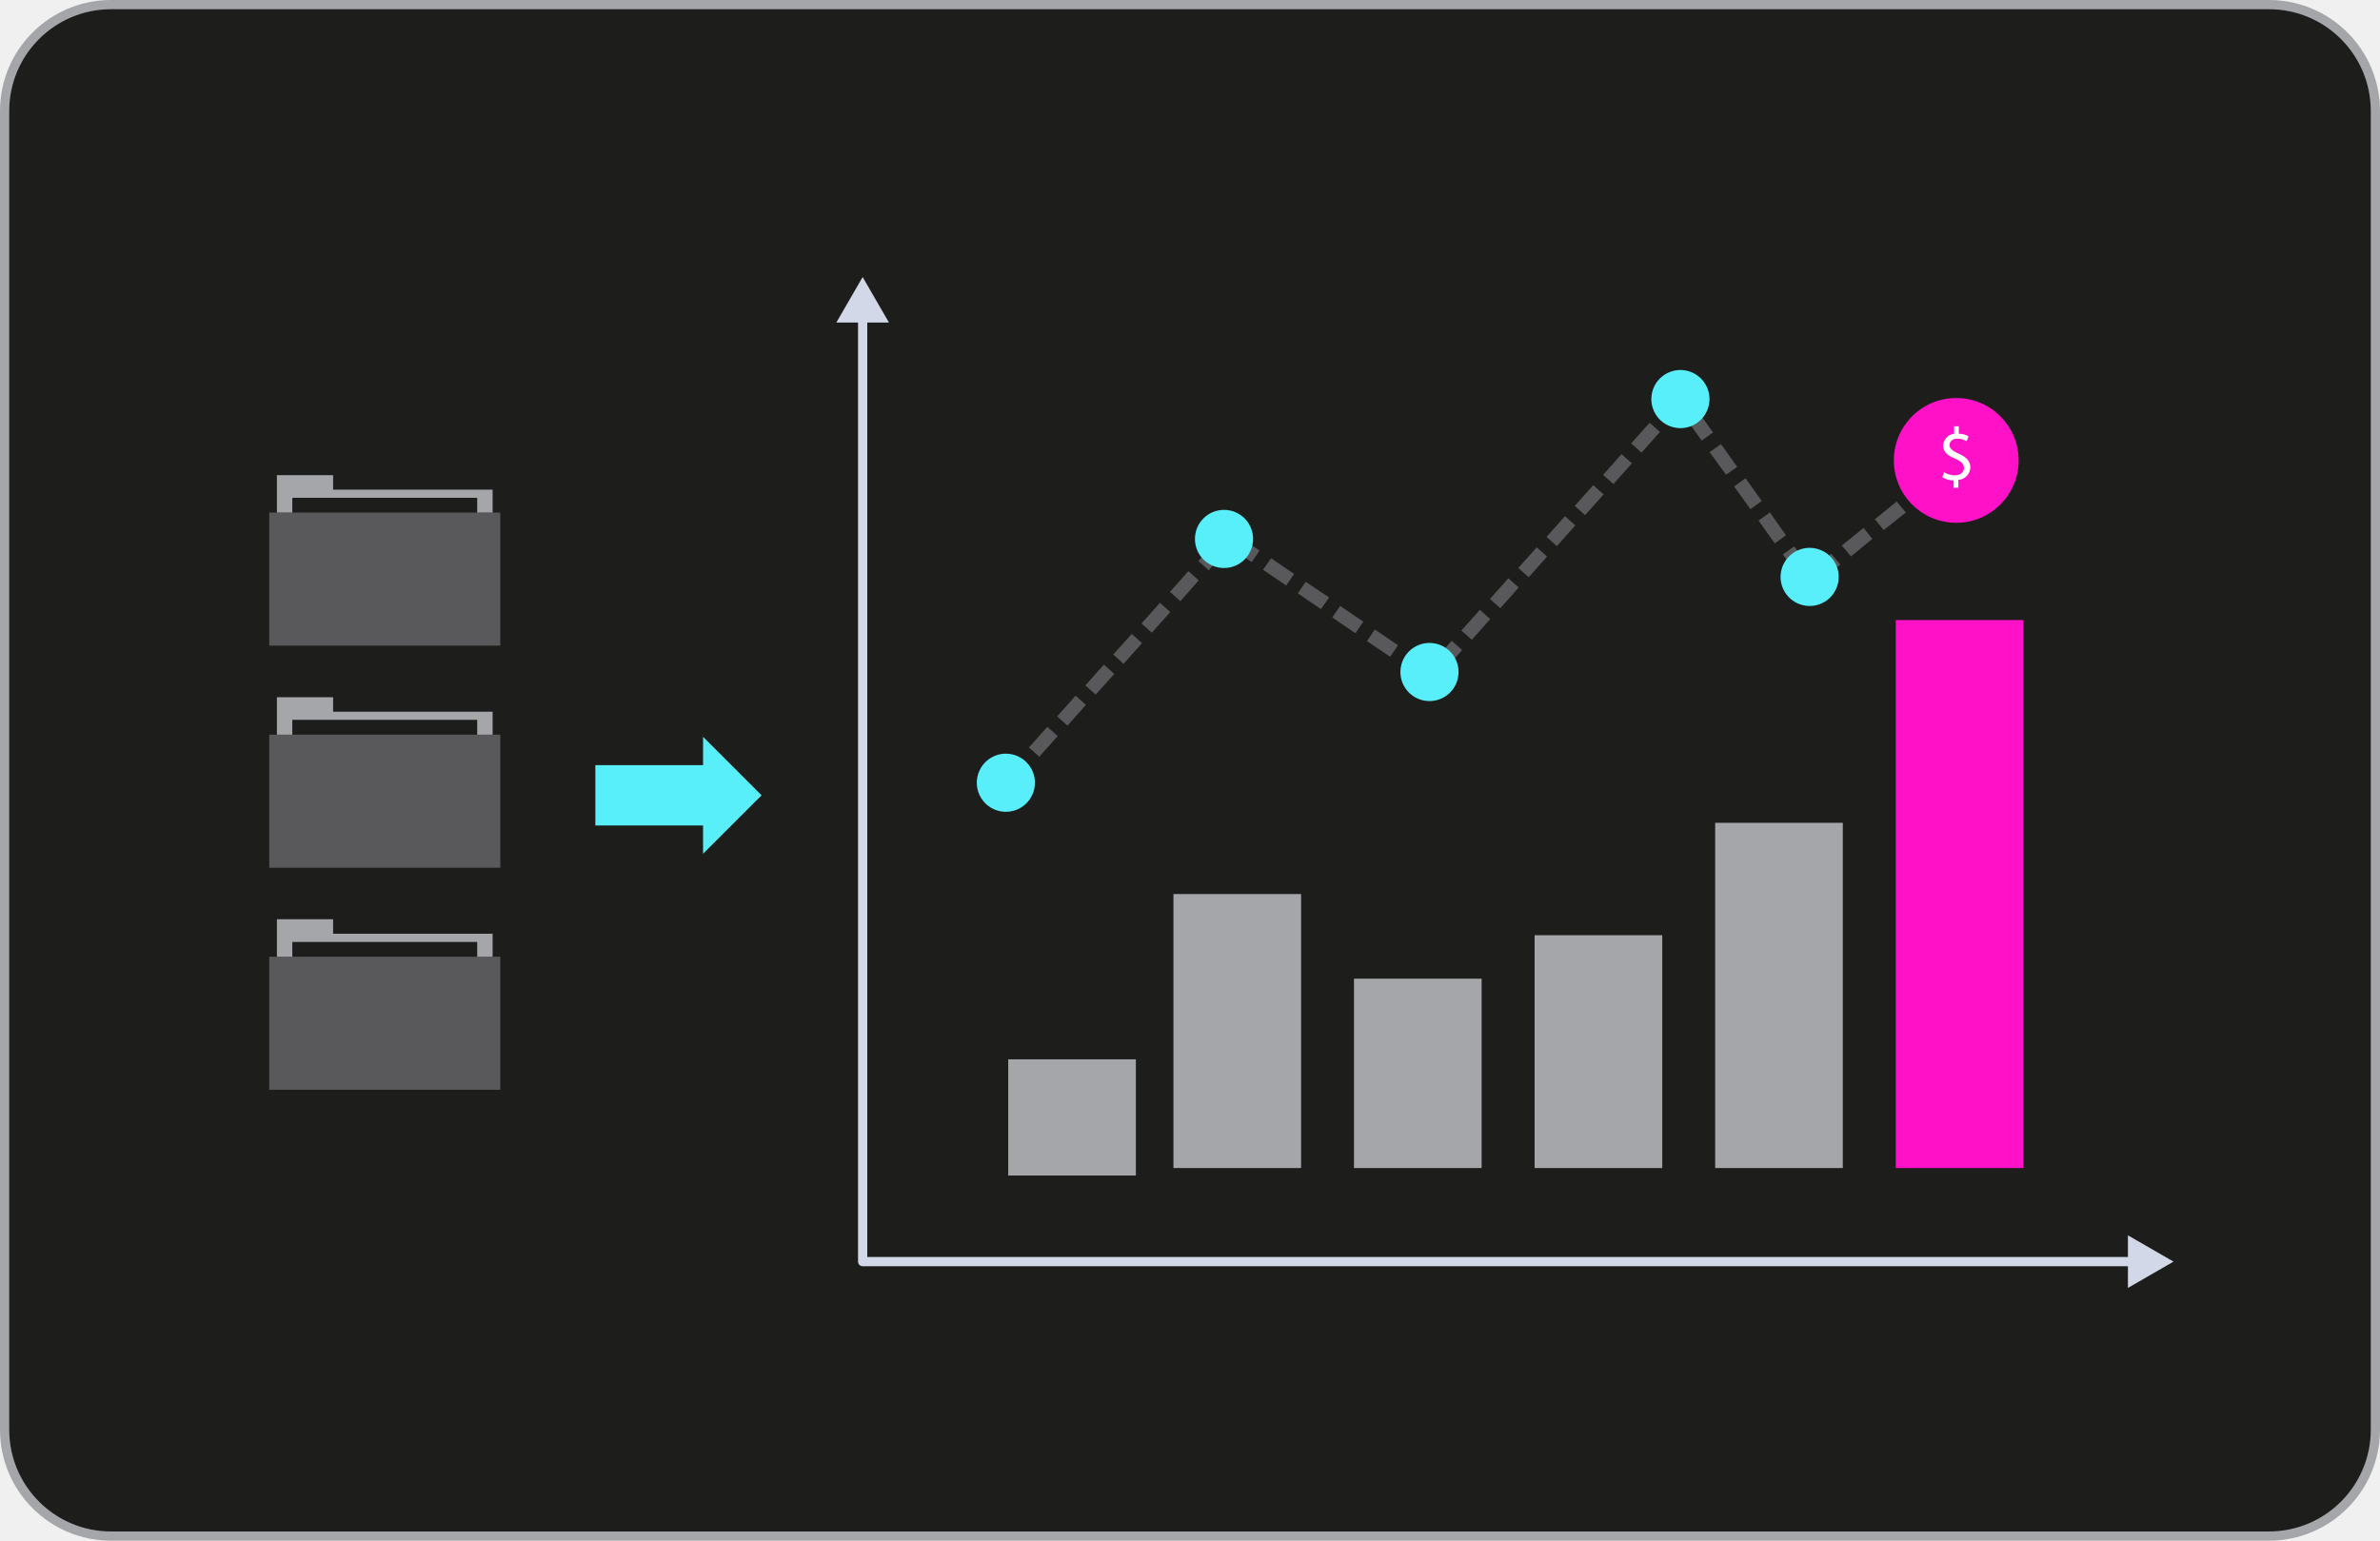
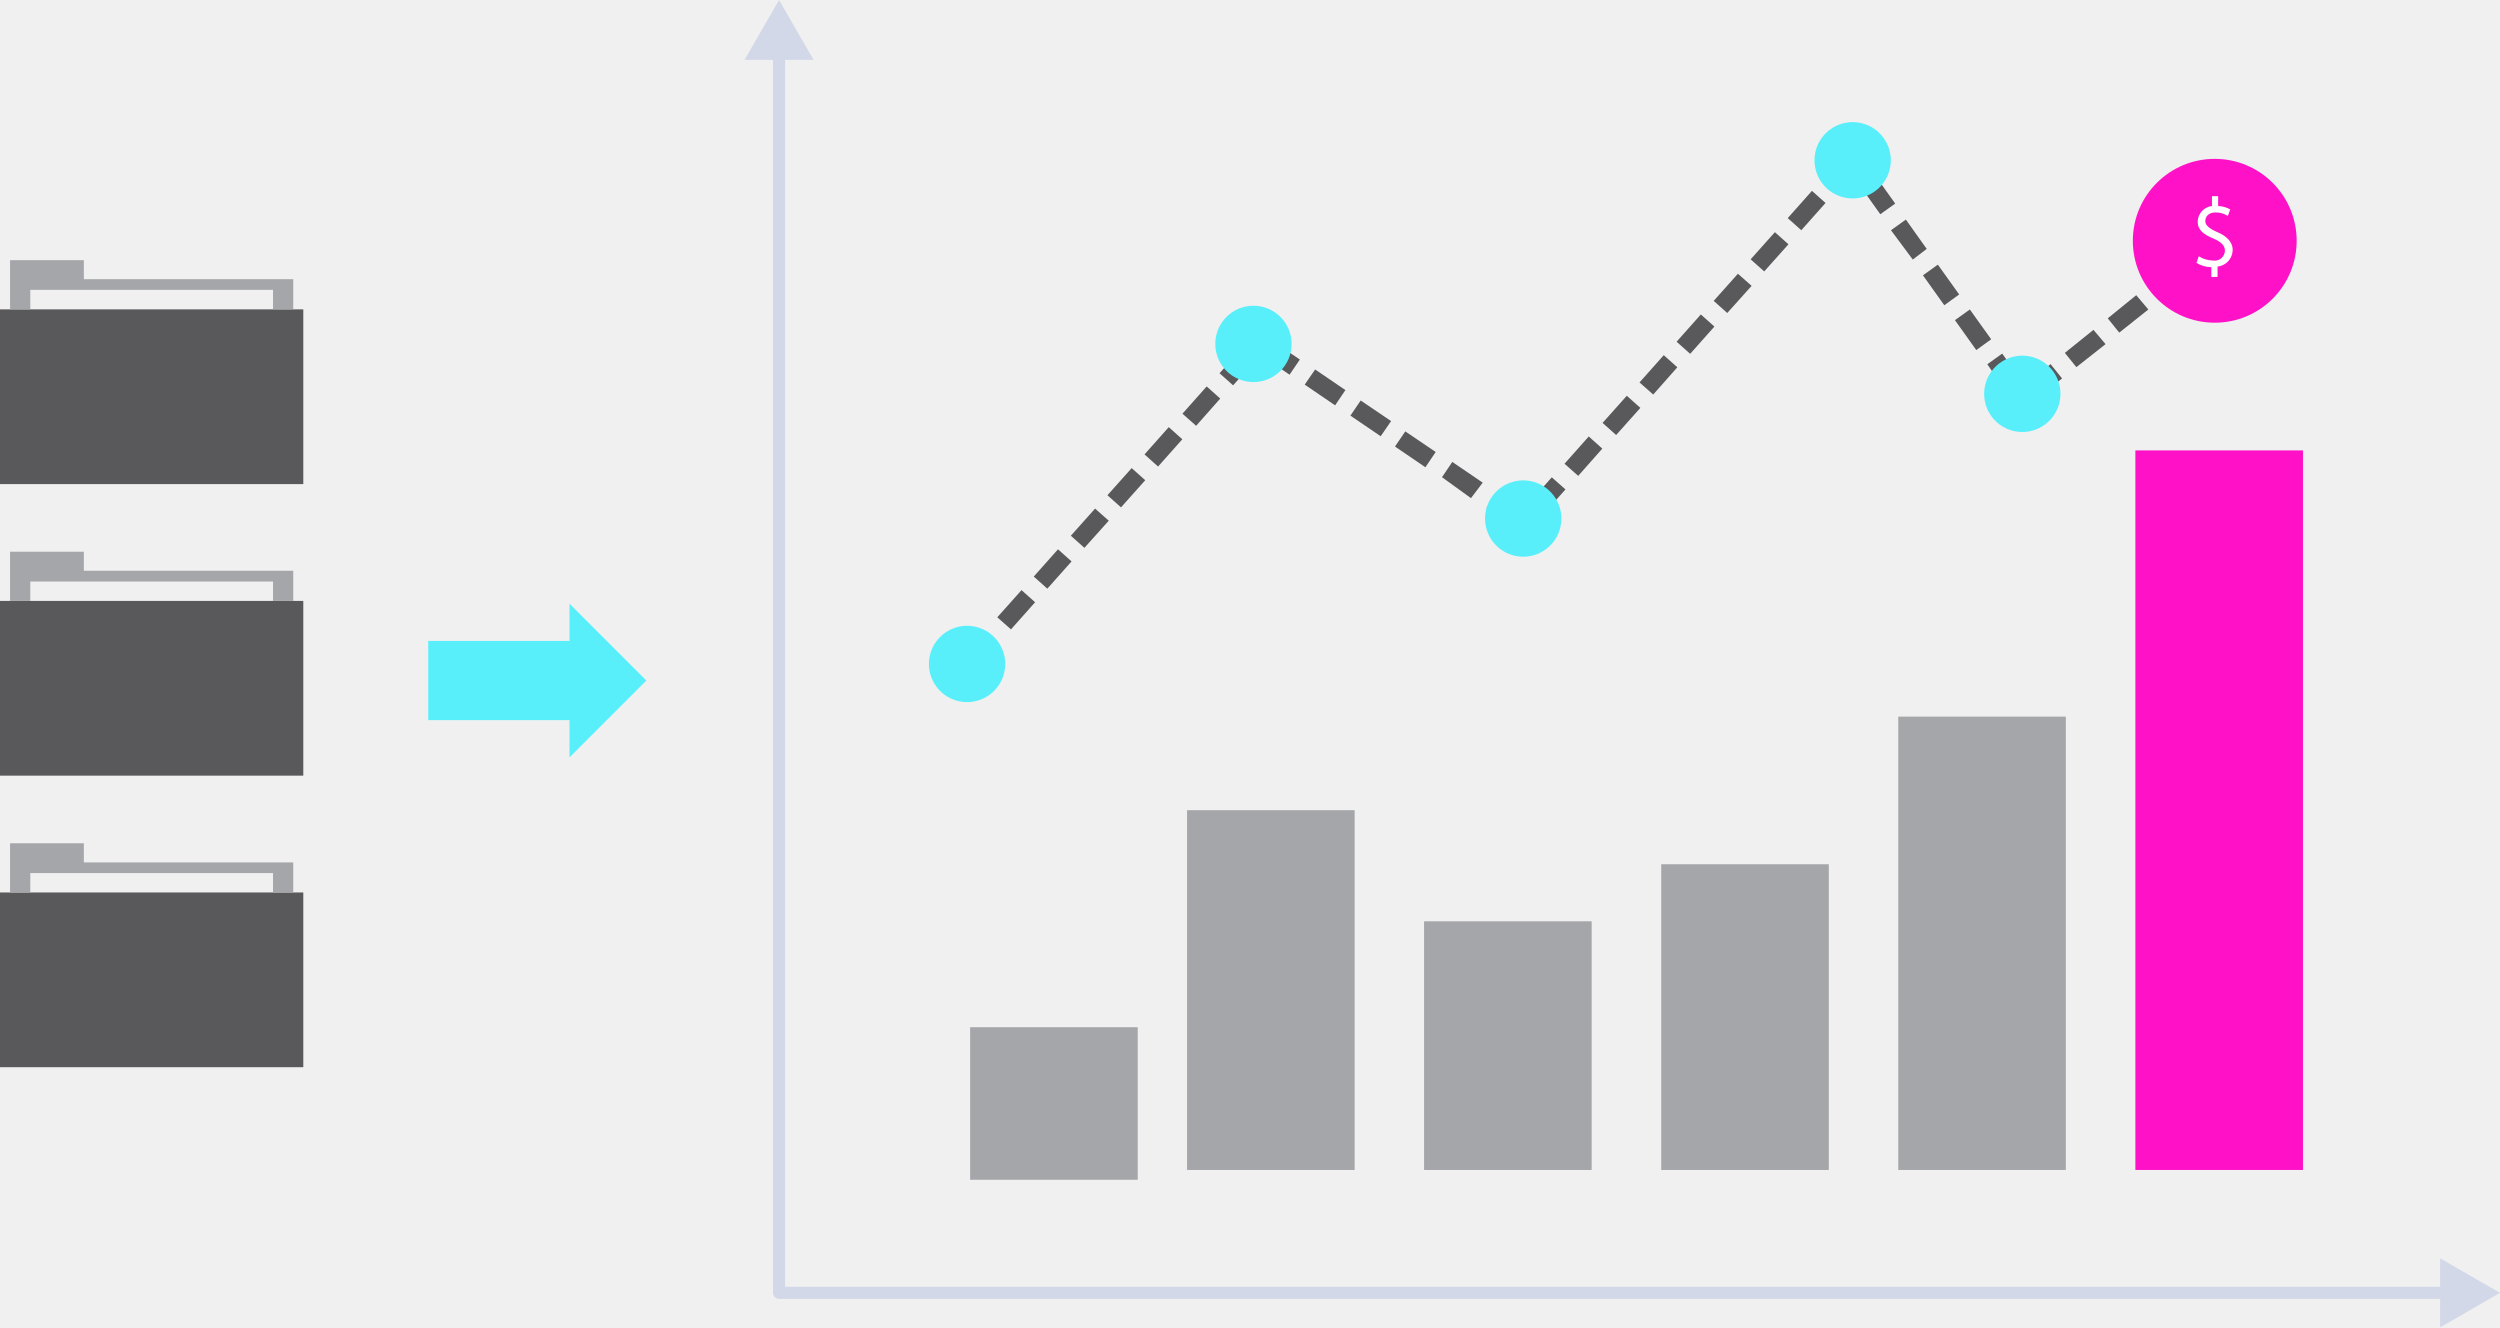
- <svg xmlns="http://www.w3.org/2000/svg" viewBox="0 0 257.85 166.95">
+ <svg xmlns="http://www.w3.org/2000/svg" viewBox="0 0 206.31 109.54">
  <defs>
-     <style>.cls-1{fill:#1d1d1b;stroke:#a5a6a9;}.cls-1,.cls-6{stroke-miterlimit:10;}.cls-2{fill:#59595b;}.cls-3{fill:#a5a6a9;}.cls-4{fill:#58effb;}.cls-5{fill:#ff11c7;}.cls-6,.cls-7{fill:#d2d8e7;}.cls-6{stroke:#d2d8e7;stroke-linecap:round;}.cls-8{fill:#fff;}</style>
+     <style>.cls-1{fill:#59595b;}.cls-2{fill:#a5a6a9;}.cls-3{fill:#58effb;}.cls-4{fill:#ff11c7;}.cls-5,.cls-6{fill:#d2d8e7;}.cls-5{stroke:#d2d8e7;stroke-linecap:round;stroke-miterlimit:10;}.cls-7{fill:#fff;}</style>
  </defs>
  <g id="Layer_2" data-name="Layer 2">
    <g id="Device">
-       <rect class="cls-1" x="0.5" y="0.5" width="256.85" height="165.95" rx="11.53" />
      <g id="Floor">
-         <rect class="cls-2" x="29.17" y="55.54" width="25.03" height="14.42" />
-         <polygon class="cls-3" points="36.09 53.06 36.09 51.49 30 51.49 30 53.06 30 53.66 30 55.54 31.67 55.54 31.67 53.94 51.7 53.94 51.7 55.54 53.37 55.54 53.37 53.06 36.09 53.06" />
-         <rect class="cls-2" x="29.17" y="79.61" width="25.03" height="14.42" />
-         <polygon class="cls-3" points="36.09 77.12 36.09 75.55 30 75.55 30 77.12 30 77.72 30 79.61 31.67 79.61 31.67 78 51.7 78 51.7 79.61 53.37 79.61 53.37 77.12 36.09 77.12" />
-         <polygon class="cls-4" points="76.17 82.91 64.5 82.91 64.5 89.45 76.17 89.45 76.17 92.52 82.51 86.18 76.17 79.84 76.17 82.91" />
-         <rect class="cls-2" x="29.17" y="103.67" width="25.03" height="14.42" />
-         <polygon class="cls-3" points="36.09 101.18 36.09 99.61 30 99.61 30 101.18 30 101.79 30 103.67 31.67 103.67 31.67 102.07 51.7 102.07 51.7 103.67 53.37 103.67 53.37 101.18 36.09 101.18" />
+         <rect class="cls-1" y="25.53" width="25.03" height="14.42" />
+         <polygon class="cls-2" points="6.92 23.04 6.92 21.47 0.83 21.47 0.83 23.04 0.83 23.64 0.83 25.53 2.5 25.53 2.5 23.92 22.53 23.92 22.53 25.53 24.2 25.53 24.2 23.04 6.92 23.04" />
+         <rect class="cls-1" y="49.59" width="25.03" height="14.42" />
+         <polygon class="cls-2" points="6.92 47.1 6.92 45.53 0.83 45.53 0.83 47.1 0.83 47.7 0.83 49.59 2.5 49.59 2.5 47.99 22.53 47.99 22.53 49.59 24.2 49.59 24.2 47.1 6.92 47.1" />
+         <polygon class="cls-3" points="47 52.89 35.34 52.89 35.34 59.43 47 59.43 47 62.5 53.34 56.16 47 49.82 47 52.89" />
+         <rect class="cls-1" y="73.65" width="25.03" height="14.42" />
+         <polygon class="cls-2" points="6.92 71.17 6.92 69.59 0.83 69.59 0.83 71.17 0.83 71.77 0.83 73.65 2.5 73.65 2.5 72.05 22.53 72.05 22.53 73.65 24.2 73.65 24.2 71.17 6.92 71.17" />
      </g>
-       <rect class="cls-3" x="127.13" y="96.88" width="13.83" height="29.69" />
-       <rect class="cls-3" x="185.82" y="89.16" width="13.83" height="37.41" />
-       <rect class="cls-5" x="205.39" y="67.19" width="13.83" height="59.38" />
-       <rect class="cls-3" x="109.23" y="114.79" width="13.83" height="12.59" />
-       <rect class="cls-3" x="146.69" y="106.05" width="13.83" height="20.52" />
-       <rect class="cls-3" x="166.26" y="101.34" width="13.83" height="25.23" />
-       <path class="cls-2" d="M109.54,85.33l-1.12-1,2-2.25,1.12,1ZM112.6,82l-1.13-1,2-2.24,1.12,1Zm3.05-3.37-1.12-1,2-2.25,1.12,1Zm3.06-3.36-1.12-1,2-2.25,1.13,1Zm35.69-1.58L151.89,72l.85-1.25,2.51,1.7Zm2-1-1.12-1,2-2.25,1.13,1Zm-34.67-.76-1.12-1,2-2.24,1.12,1Zm28.88-.76-2.51-1.7.85-1.26,2.51,1.71Zm8.85-1.84-1.13-1,2-2.25,1.12,1Zm-12.61-.71-2.51-1.71.85-1.25,2.51,1.7Zm-22.06-.06-1.12-1,2-2.24,1.12,1ZM143.11,66l-2.5-1.7.85-1.26L144,64.74Zm19.43-.1-1.12-1,2-2.24,1.12,1Zm-34.66-.76-1.13-1,2-2.25,1.12,1Zm11.47-1.69-2.51-1.71.86-1.25,2.5,1.7ZM197,63.12,196,61.94,198.39,60l1,1.18Zm-2.08-.57-1.76-2.47,1.23-.88,1.76,2.47Zm-29.3,0-1.13-1,2-2.24,1.12,1Zm-34.67-.76-1.12-1,2-2.24,1.12,1Zm4.66-.88-2.51-1.7.85-1.26,2.51,1.71Zm64.93-.62-1-1.18,2.36-1.9.95,1.18Zm-31.87-1.11-1.12-1,2-2.25,1.12,1Zm23.61-.3-1.76-2.47,1.23-.88L193.49,58Zm11.8-1.44-.95-1.18,2.35-1.91,1,1.18Zm-32.35-1.62-1.12-1,2-2.25,1.13,1Zm17.91-.65-1.76-2.46,1.23-.88,1.76,2.46Zm18-.59-1-1.18,2.36-1.9.95,1.18Zm-32.84-2.13-1.12-1,2-2.24,1.12,1Zm36.37-.73-.95-1.18,2.36-1.9,1,1.18ZM187,51.44,185.22,49l1.23-.88,1.76,2.47Zm-9.16-2.39-1.12-1,2-2.24,1.12,1Zm6.52-1.31-1.76-2.47,1.23-.88,1.76,2.47Zm-3.46-2.05-1.13-1,1.75-1.93,1.18.07.25.35-.54.38.24.22Z" />
-       <circle class="cls-4" cx="108.98" cy="84.82" r="3.15" transform="translate(1.39 171.4) rotate(-76.72)" />
-       <path class="cls-4" d="M135.76,58.4a3.15,3.15,0,1,1-3.15-3.15A3.14,3.14,0,0,1,135.76,58.4Z" />
-       <circle class="cls-4" cx="154.88" cy="72.82" r="3.15" transform="translate(48.42 206.83) rotate(-76.72)" />
-       <circle class="cls-4" cx="182.07" cy="43.25" r="3.15" transform="translate(98.14 210.51) rotate(-76.72)" />
-       <circle class="cls-4" cx="196.07" cy="62.52" r="3.15" transform="translate(90.17 238.98) rotate(-76.72)" />
-       <path class="cls-6" d="M93.46,34.54V136.71m0,0H230.59" />
-       <polygon class="cls-7" points="235.48 136.71 230.54 133.86 230.54 139.56 235.48 136.71" />
-       <polygon class="cls-7" points="93.46 30.02 90.61 34.95 96.31 34.95 93.46 30.02" />
-       <circle class="cls-5" cx="211.94" cy="49.89" r="6.76" />
-       <path class="cls-8" d="M211.66,52.87v-.81a2.26,2.26,0,0,1-1.23-.35l.19-.54a2.27,2.27,0,0,0,1.16.34c.58,0,1-.33,1-.79s-.31-.72-.91-1c-.83-.33-1.34-.71-1.34-1.41A1.33,1.33,0,0,1,211.71,47v-.81h.51V47a2.1,2.1,0,0,1,1.05.28l-.2.54a1.9,1.9,0,0,0-1-.29c-.63,0-.86.38-.86.71s.3.62,1,.92,1.26.75,1.26,1.48A1.4,1.4,0,0,1,212.17,52v.84Z" />
+       <rect class="cls-2" x="97.96" y="66.86" width="13.83" height="29.69" />
+       <rect class="cls-2" x="156.65" y="59.14" width="13.83" height="37.41" />
+       <rect class="cls-4" x="176.22" y="37.17" width="13.83" height="59.38" />
+       <rect class="cls-2" x="80.06" y="84.77" width="13.83" height="12.59" />
+       <rect class="cls-2" x="117.52" y="76.03" width="13.83" height="20.52" />
+       <rect class="cls-2" x="137.09" y="71.32" width="13.83" height="25.23" />
+       <path class="cls-1" d="M80.37,55.31l-1.12-1,2-2.24,1.12,1Zm3.06-3.37-1.13-1,2-2.24,1.12,1Zm3-3.36-1.12-1,2-2.25,1.12,1Zm3.06-3.37-1.12-1,2-2.24,1.13,1Zm35.69-1.57-2.51-1.71.85-1.25,2.51,1.7Zm2-1-1.12-1,2-2.25,1.13,1Zm-34.67-.77-1.12-1,2-2.24,1.12,1Zm28.88-.76L119,39.38l.85-1.26,2.51,1.71Zm8.85-1.84-1.13-1,2-2.25,1.12,1Zm-12.61-.71-2.51-1.71.85-1.25,2.51,1.7Zm-22.06-.06-1.12-1,2-2.25,1.12,1ZM113.94,36l-2.5-1.7.85-1.25,2.51,1.7Zm19.43-.1-1.12-1,2-2.24,1.12,1Zm-34.66-.76-1.13-1,2-2.25,1.12,1Zm11.47-1.69-2.51-1.71.86-1.25,2.5,1.7Zm57.63-.32-.95-1.18,2.36-1.9.95,1.18Zm-2.08-.57L164,30.06l1.23-.88L167,31.65Zm-29.3,0-1.13-1,2-2.25,1.12,1Zm-34.67-.76-1.12-1,2-2.24,1.12,1Zm4.66-.88-2.51-1.7.85-1.25,2.51,1.7Zm64.93-.62-.95-1.18,2.36-1.9,1,1.18Zm-31.87-1.1-1.12-1,2-2.25,1.12,1Zm23.61-.31-1.76-2.47,1.23-.88L164.32,28Zm11.8-1.44-.95-1.18,2.35-1.91,1,1.18Zm-32.35-1.62-1.12-1,2-2.24,1.13,1Zm17.91-.64-1.76-2.47,1.23-.88,1.76,2.46Zm18-.6-1-1.18,2.36-1.9.95,1.18ZM145.59,22.4l-1.12-1,2-2.24,1.12,1ZM182,21.68l-1-1.18,2.36-1.91.95,1.18Zm-24.15-.26L156.05,19l1.23-.88L159,20.54ZM148.65,19l-1.12-1,2-2.25,1.12,1Zm6.52-1.32-1.76-2.47,1.23-.88,1.76,2.47Zm-3.46-2-1.13-1,1.75-1.93,1.18.07.25.35-.54.38.24.22Z" />
+       <circle class="cls-3" cx="79.81" cy="54.8" r="3.15" transform="translate(8.14 119.88) rotate(-76.72)" />
+       <path class="cls-3" d="M106.59,28.38a3.15,3.15,0,1,1-3.15-3.15A3.15,3.15,0,0,1,106.59,28.38Z" />
+       <circle class="cls-3" cx="125.71" cy="42.8" r="3.15" transform="translate(55.17 155.31) rotate(-76.72)" />
+       <circle class="cls-3" cx="152.9" cy="13.23" r="3.15" transform="translate(104.89 159) rotate(-76.72)" />
+       <circle class="cls-3" cx="166.9" cy="32.51" r="3.15" transform="translate(96.91 187.47) rotate(-76.72)" />
+       <path class="cls-5" d="M64.29,4.52V106.69m0,0H201.43" />
+       <polygon class="cls-6" points="206.31 106.69 201.37 103.84 201.37 109.54 206.31 106.69" />
+       <polygon class="cls-6" points="64.29 0 61.44 4.94 67.14 4.94 64.29 0" />
+       <circle class="cls-4" cx="182.77" cy="19.87" r="6.76" />
+       <path class="cls-7" d="M182.49,22.86v-.81a2.35,2.35,0,0,1-1.23-.36l.19-.54a2.27,2.27,0,0,0,1.16.35.85.85,0,0,0,1-.8c0-.44-.31-.72-.91-1-.83-.33-1.34-.71-1.34-1.41A1.34,1.34,0,0,1,182.54,17v-.81h.51V17a2.33,2.33,0,0,1,1,.28l-.2.54a1.9,1.9,0,0,0-1-.29c-.63,0-.86.38-.86.71s.3.62,1,.92,1.26.76,1.26,1.48A1.4,1.4,0,0,1,183,22v.85Z" />
    </g>
  </g>
</svg>
